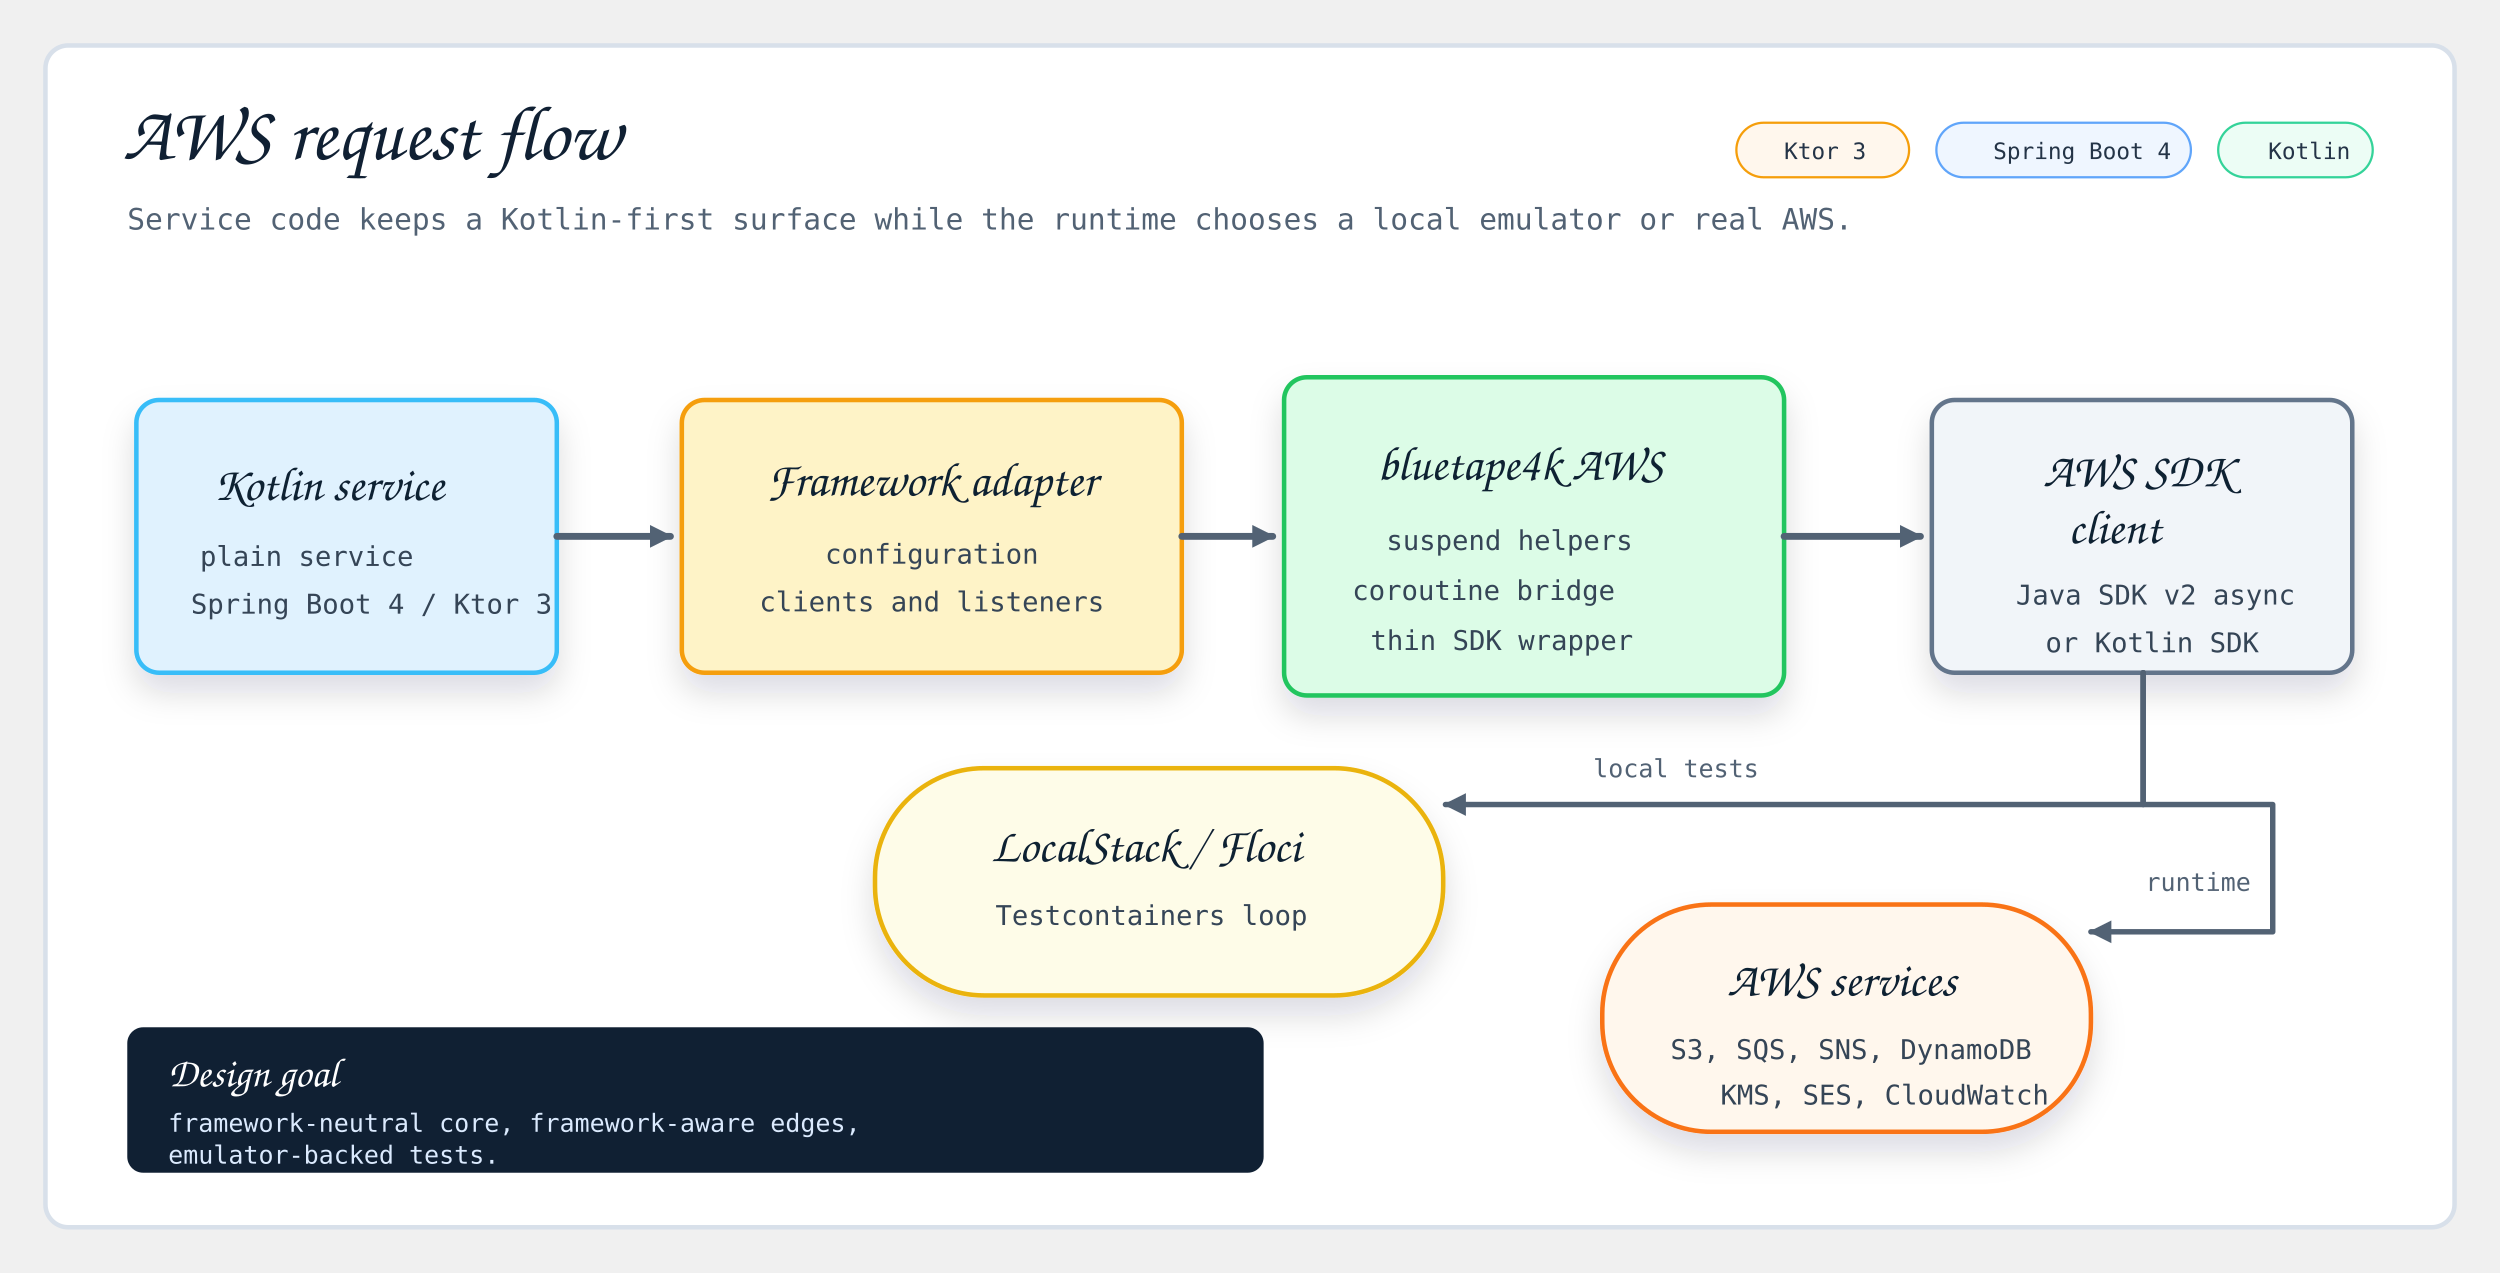
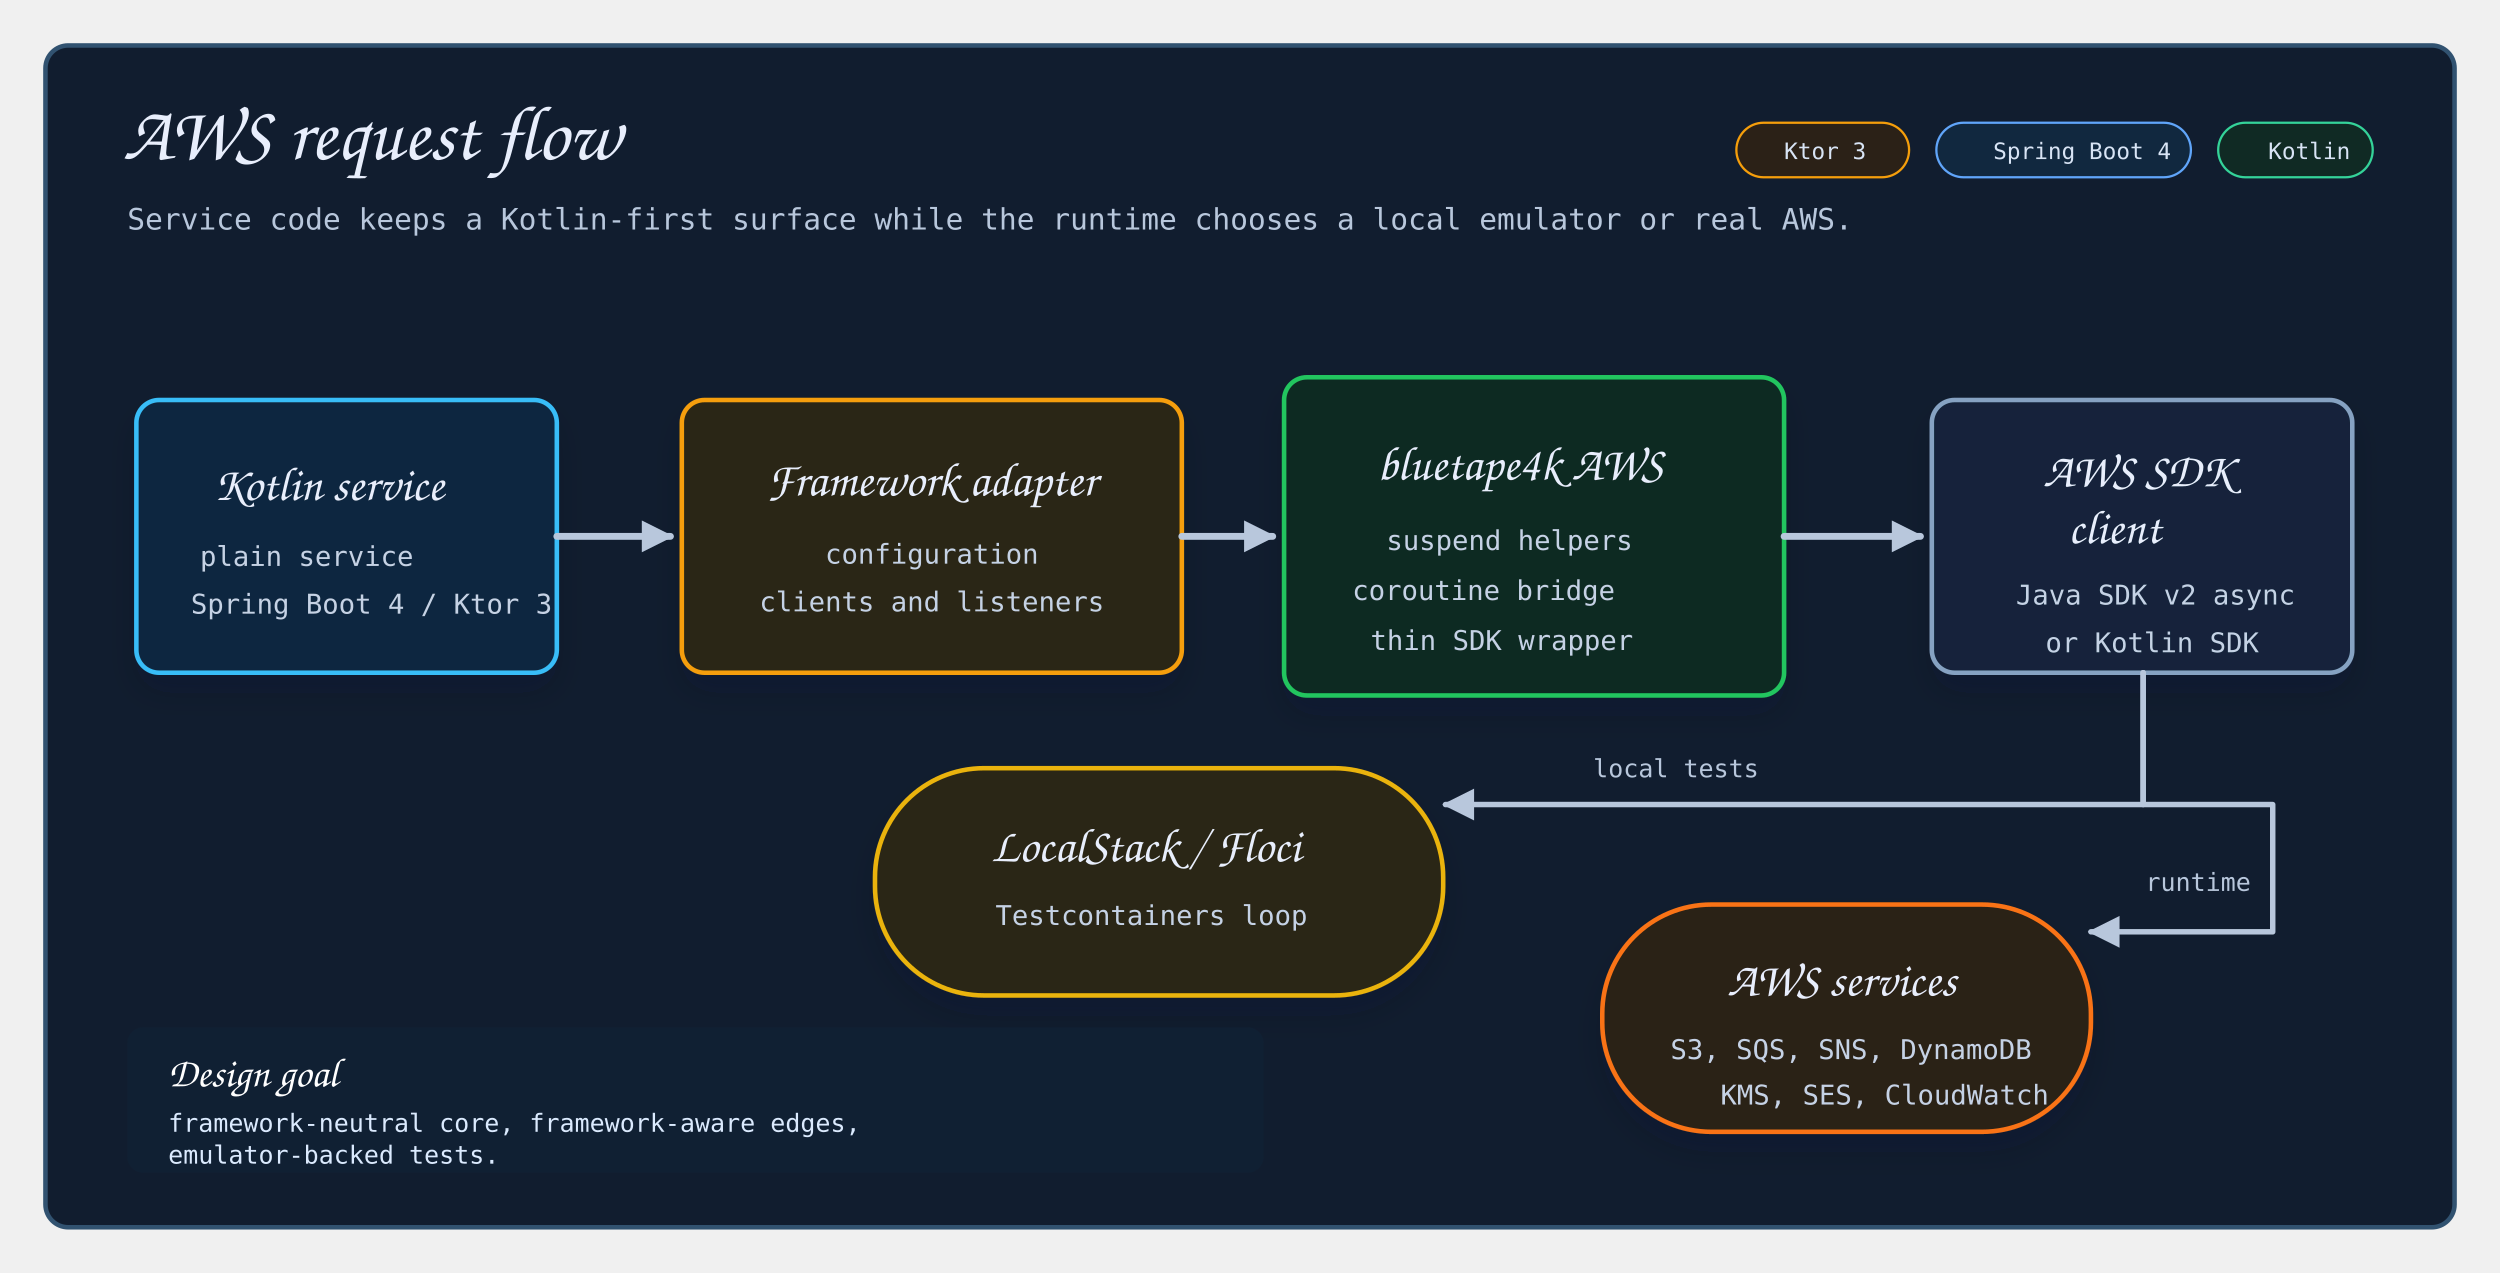
<svg xmlns="http://www.w3.org/2000/svg" width="1100" height="560" viewBox="0 0 1100 560" role="img" aria-labelledby="title desc">
  <defs>
    <filter id="shadow" x="-20%" y="-25%" width="140%" height="160%">
      <feDropShadow dx="0" dy="8" stdDeviation="7" flood-color="#0f172a" flood-opacity="0.14" />
    </filter>
-     <marker id="arrow" viewBox="0 0 10 10" markerWidth="10" markerHeight="10" refX="9" refY="5" orient="auto" markerUnits="userSpaceOnUse">
-       <path d="M 0 0 L 10 5 L 0 10 Z" fill="#526274" />
+     <marker id="arrow" viewBox="0 0 10 10" markerWidth="14" markerHeight="14" refX="9" refY="5" orient="auto" markerUnits="userSpaceOnUse">
+       <path d="M 0 0 L 10 5 L 0 10 Z" fill="#b8c7dc" stroke="#b8c7dc" stroke-width="0" stroke-dasharray="none" />
    </marker>
    <style>
-       .title { font-family: "Architects Daughter", "Comic Sans MS", cursive; font-size: 34px; fill: #102033; }
-       .subtitle { font-family: "Comic Mono", "SFMono-Regular", Menlo, monospace; font-size: 13px; fill: #526274; }
-       .card-title { font-family: "Architects Daughter", "Comic Sans MS", cursive; font-size: 21px; fill: #102033; }
-       .card-detail { font-family: "Comic Mono", "SFMono-Regular", Menlo, monospace; font-size: 12px; fill: #344456; }
-       .pill { font-family: "Comic Mono", "SFMono-Regular", Menlo, monospace; font-size: 10px; fill: #243447; }
-       .line { fill: none; stroke: #526274; stroke-width: 3; stroke-linecap: round; stroke-linejoin: round; marker-end: url(#arrow); }
-       .split { fill: none; stroke: #526274; stroke-width: 2.4; stroke-linecap: round; stroke-linejoin: round; marker-end: url(#arrow); }
-       .label { font-family: "Comic Mono", "SFMono-Regular", Menlo, monospace; font-size: 11px; fill: #526274; }
+       .title { font-family: "Architects Daughter", "Comic Sans MS", cursive; font-size: 34px; fill: #e8eefc; }
+       .subtitle { font-family: "Comic Mono", "SFMono-Regular", Menlo, monospace; font-size: 13px; fill: #b8c7dc; }
+       .card-title { font-family: "Architects Daughter", "Comic Sans MS", cursive; font-size: 21px; fill: #e8eefc; }
+       .card-detail { font-family: "Comic Mono", "SFMono-Regular", Menlo, monospace; font-size: 12px; fill: #c5d2e5; }
+       .pill { font-family: "Comic Mono", "SFMono-Regular", Menlo, monospace; font-size: 10px; fill: #d8e4f5; }
+       .line { fill: none; stroke: #b8c7dc; stroke-width: 3; stroke-linecap: round; stroke-linejoin: round; marker-end: url(#arrow); }
+       .split { fill: none; stroke: #b8c7dc; stroke-width: 2.4; stroke-linecap: round; stroke-linejoin: round; marker-end: url(#arrow); }
+       .label { font-family: "Comic Mono", "SFMono-Regular", Menlo, monospace; font-size: 11px; fill: #b8c7dc; }
      .footer-title { font-family: "Architects Daughter", "Comic Sans MS", cursive; font-size: 18px; fill: #ffffff; }
      .footer-detail { font-family: "Comic Mono", "SFMono-Regular", Menlo, monospace; font-size: 11px; fill: #dbeafe; }
    </style>
  </defs>
-   <rect x="20" y="20" width="1060" height="520" rx="10" fill="#ffffff" stroke="#d8e0ea" stroke-width="2" />
+   <rect x="20" y="20" width="1060" height="520" rx="10" fill="#111d2f" stroke="#315270" stroke-width="2" />
  <text class="title" x="54" y="70">AWS request flow</text>
  <text class="subtitle" x="56" y="101">Service code keeps a Kotlin-first surface while the runtime chooses a local emulator or real AWS.</text>
  <g filter="url(#shadow)">
-     <rect x="60" y="176" width="185" height="120" rx="10" fill="#e0f2fe" stroke="#38bdf8" stroke-width="2" />
+     <rect x="60" y="176" width="185" height="120" rx="10" fill="#11283f" stroke="#38bdf8" stroke-width="2" />
    <text class="card-title" x="94" y="220">Kotlin service</text>
    <text class="card-detail" x="88" y="249">plain service</text>
    <text class="card-detail" x="84" y="270">Spring Boot 4 / Ktor 3</text>
  </g>
  <g filter="url(#shadow)">
-     <rect x="300" y="176" width="220" height="120" rx="10" fill="#fef3c7" stroke="#f59e0b" stroke-width="2" />
+     <rect x="300" y="176" width="220" height="120" rx="10" fill="#2a2615" stroke="#f59e0b" stroke-width="2" />
    <text class="card-title" x="410" y="218" text-anchor="middle">Framework adapter</text>
    <text class="card-detail" x="410" y="248" text-anchor="middle">configuration</text>
    <text class="card-detail" x="410" y="269" text-anchor="middle">clients and listeners</text>
  </g>
  <g filter="url(#shadow)">
-     <rect x="565" y="166" width="220" height="140" rx="10" fill="#dcfce7" stroke="#22c55e" stroke-width="2" />
+     <rect x="565" y="166" width="220" height="140" rx="10" fill="#102a24" stroke="#22c55e" stroke-width="2" />
    <text class="card-title" x="606" y="211">bluetape4k AWS</text>
    <text class="card-detail" x="610" y="242">suspend helpers</text>
    <text class="card-detail" x="595" y="264">coroutine bridge</text>
    <text class="card-detail" x="603" y="286">thin SDK wrapper</text>
  </g>
  <g filter="url(#shadow)">
-     <rect x="850" y="176" width="185" height="120" rx="10" fill="#f1f5f9" stroke="#64748b" stroke-width="2" />
+     <rect x="850" y="176" width="185" height="120" rx="10" fill="#12243a" stroke="#86a2c2" stroke-width="2" />
    <text class="card-title" x="899" y="214">AWS SDK</text>
    <text class="card-title" x="910" y="239">client</text>
    <text class="card-detail" x="887" y="266">Java SDK v2 async</text>
    <text class="card-detail" x="900" y="287">or Kotlin SDK</text>
  </g>
  <polyline class="line" points="245,236 295,236" />
  <polyline class="line" points="520,236 560,236" />
  <polyline class="line" points="785,236 845,236" />
  <polyline class="split" points="943,296 943,354 636,354" />
  <polyline class="split" points="943,296 943,354 1000,354 1000,410 920,410" />
  <text class="label" x="701" y="342">local tests</text>
  <text class="label" x="944" y="392">runtime</text>
  <g filter="url(#shadow)">
-     <rect x="385" y="338" width="250" height="100" rx="48" fill="#fefce8" stroke="#eab308" stroke-width="2" />
+     <rect x="385" y="338" width="250" height="100" rx="48" fill="#2a2615" stroke="#eab308" stroke-width="2" />
    <text class="card-title" x="436" y="379">LocalStack / Floci</text>
    <text class="card-detail" x="438" y="407">Testcontainers loop</text>
  </g>
  <g filter="url(#shadow)">
-     <rect x="705" y="398" width="215" height="100" rx="48" fill="#fff7ed" stroke="#f97316" stroke-width="2" />
+     <rect x="705" y="398" width="215" height="100" rx="48" fill="#2b2117" stroke="#f97316" stroke-width="2" />
    <text class="card-title" x="760" y="438">AWS services</text>
    <text class="card-detail" x="735" y="466">S3, SQS, SNS, DynamoDB</text>
    <text class="card-detail" x="757" y="486">KMS, SES, CloudWatch</text>
  </g>
  <g>
    <rect x="56" y="452" width="500" height="64" rx="7" fill="#102033" />
    <text class="footer-title" x="74" y="478">Design goal</text>
    <text class="footer-detail" x="74" y="498">framework-neutral core, framework-aware edges,</text>
    <text class="footer-detail" x="74" y="512">emulator-backed tests.</text>
  </g>
  <g>
-     <rect x="764" y="54" width="76" height="24" rx="12" fill="#fff7ed" stroke="#f59e0b" />
+     <rect x="764" y="54" width="76" height="24" rx="12" fill="#2b2117" stroke="#f59e0b" />
    <text class="pill" x="785" y="70">Ktor 3</text>
-     <rect x="852" y="54" width="112" height="24" rx="12" fill="#eff6ff" stroke="#60a5fa" />
+     <rect x="852" y="54" width="112" height="24" rx="12" fill="#11283f" stroke="#60a5fa" />
    <text class="pill" x="877" y="70">Spring Boot 4</text>
-     <rect x="976" y="54" width="68" height="24" rx="12" fill="#ecfdf5" stroke="#34d399" />
+     <rect x="976" y="54" width="68" height="24" rx="12" fill="#102a24" stroke="#34d399" />
    <text class="pill" x="998" y="70">Kotlin</text>
  </g>
  <path class="connector" d="M2 2 L3 2" fill="none" stroke="transparent" />
</svg>
